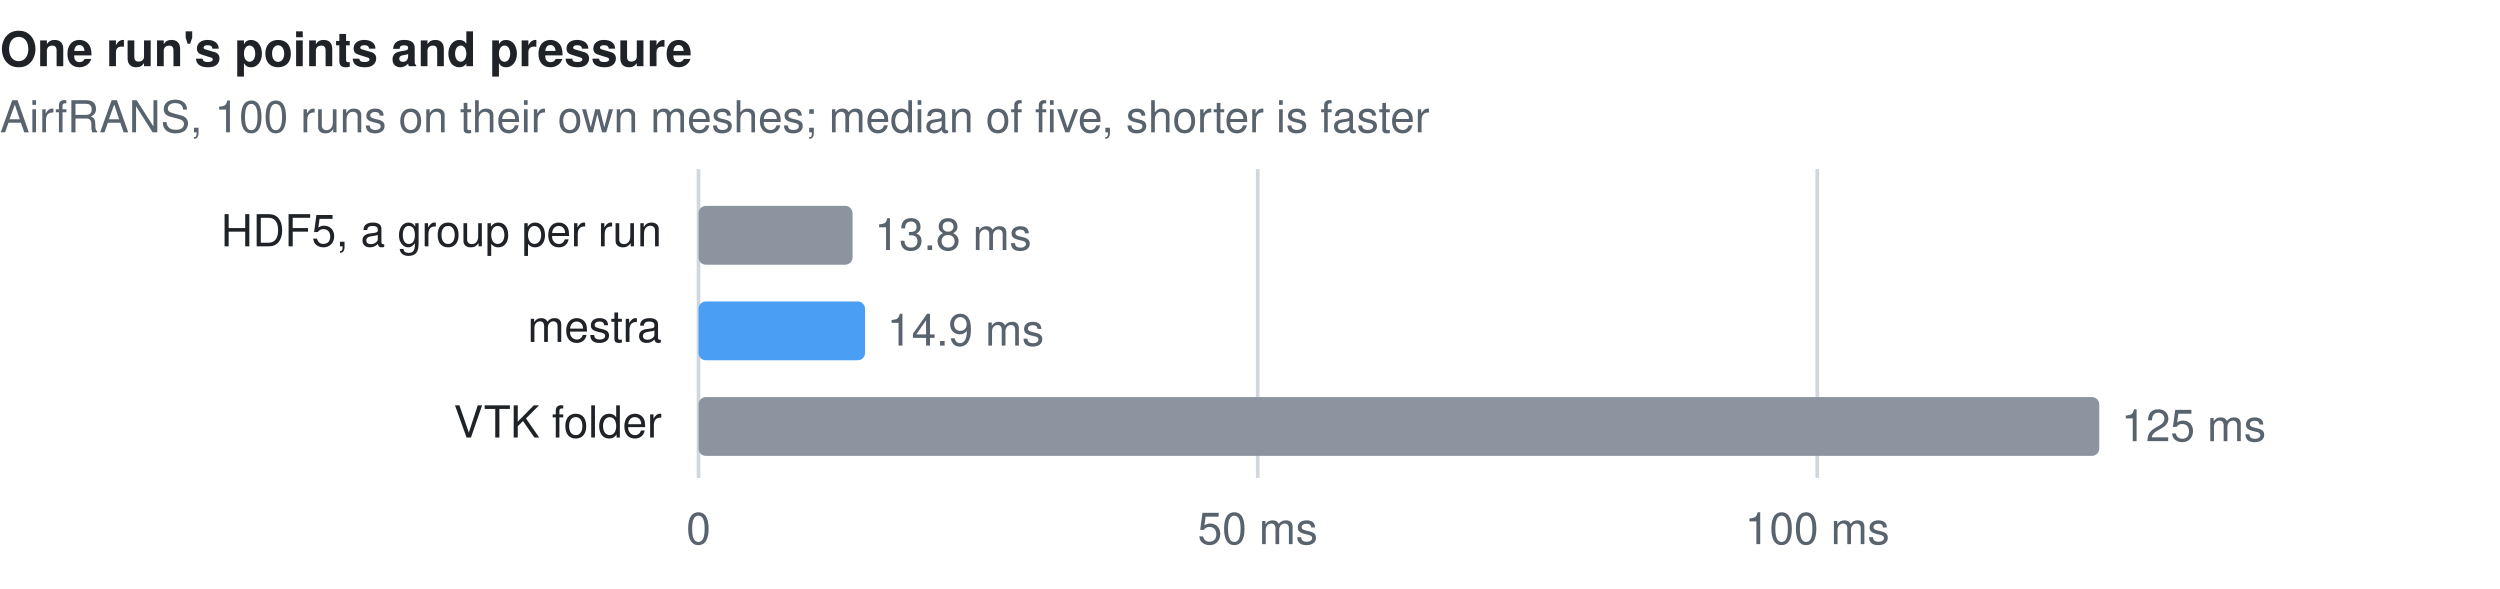
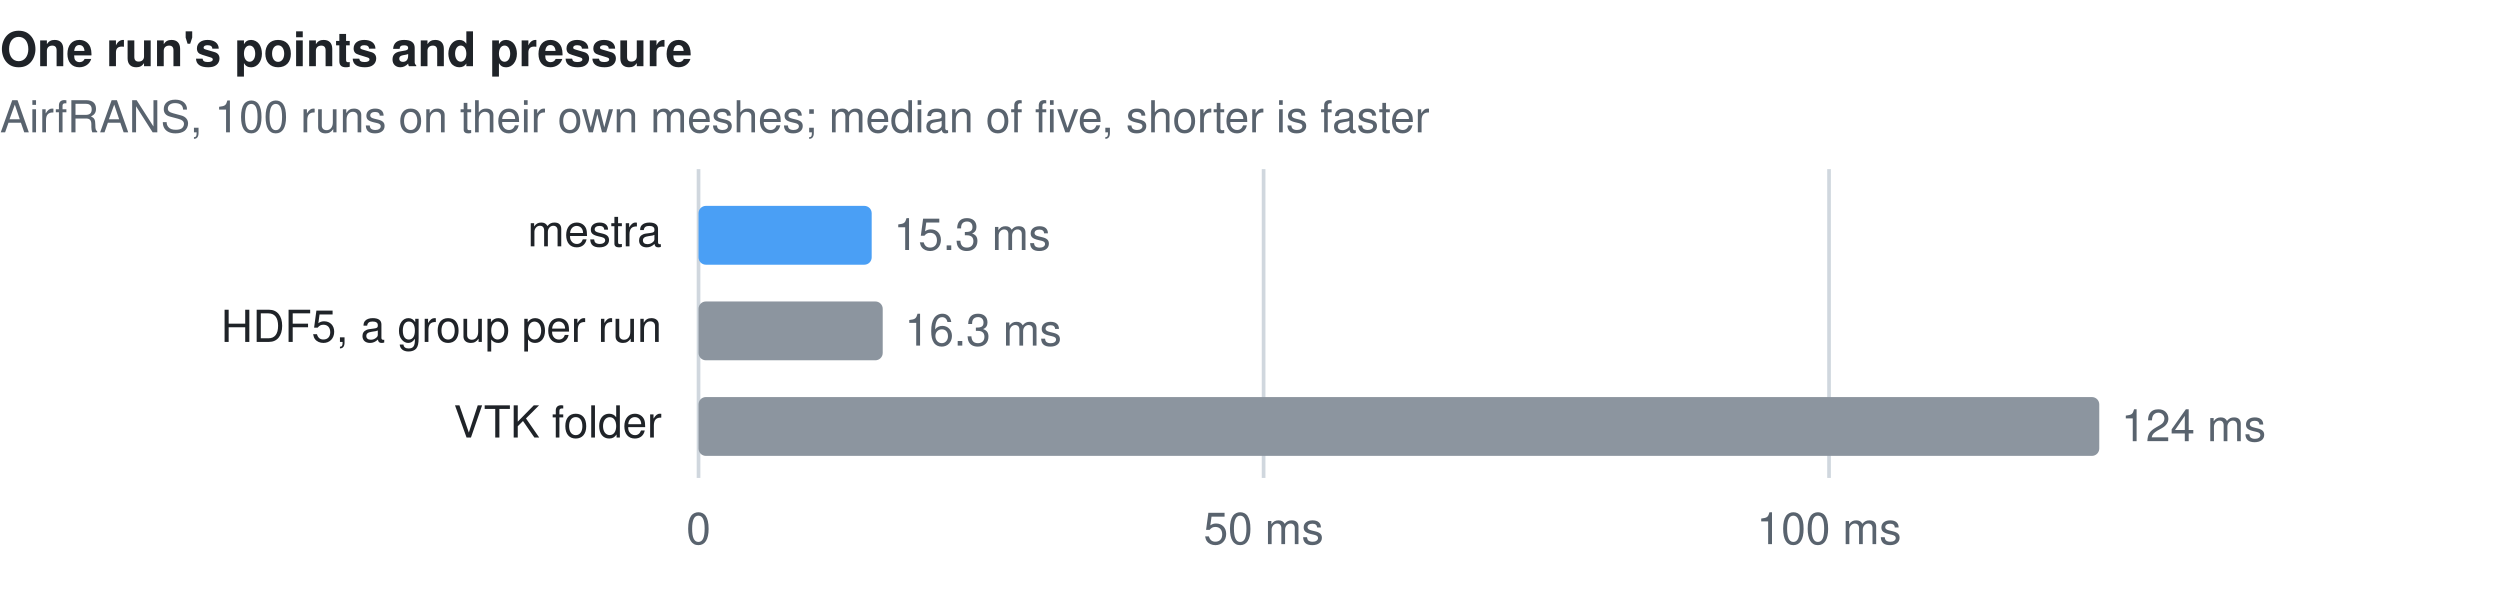
<svg xmlns="http://www.w3.org/2000/svg" viewBox="0 0 680 160" width="680" height="160" role="img" aria-label="One run's points and pressure">
  <style>
    .ink { fill: #1F2328; } .soft { fill: #59636E; } .grid { stroke: #D0D7DE; stroke-width: 1; }
    .bar { fill: #8C959F; } .ours { fill: #4A9FF5; }
    @media (prefers-color-scheme: dark) {
      .ink { fill: #E6EDF3; } .soft { fill: #9198A1; } .grid { stroke: #30363D; } .bar { fill: #6E7681; }
    }
    text { font-family: -apple-system, BlinkMacSystemFont, 'Segoe UI', Helvetica, Arial, sans-serif; font-size: 12px; }
    .h { font-size: 13px; font-weight: 600; }
  </style>
  <text class="ink h" x="0" y="18">One run's points and pressure</text>
  <text class="soft" x="0" y="36">AirfRANS, 100 runs on their own meshes; median of five, shorter is faster</text>
  <line class="grid" x1="190.0" y1="46" x2="190.0" y2="130" />
  <text class="soft" x="190.0" y="148" text-anchor="middle">0</text>
-   <line class="grid" x1="342.1" y1="46" x2="342.1" y2="130" />
-   <text class="soft" x="342.1" y="148" text-anchor="middle">50 ms</text>
-   <line class="grid" x1="494.3" y1="46" x2="494.3" y2="130" />
-   <text class="soft" x="494.3" y="148" text-anchor="middle">100 ms</text>
-   <text class="ink" x="180" y="67" text-anchor="end">HDF5, a group per run</text>
-   <rect class="bar" x="190" y="56" width="41.9" height="16" rx="2" />
-   <text class="soft" x="237.9" y="68">13.8 ms</text>
-   <text class="ink" x="180" y="93" text-anchor="end">mestra</text>
-   <rect class="ours" x="190" y="82" width="45.3" height="16" rx="2" />
-   <text class="soft" x="241.3" y="94">14.9 ms</text>
+   <line class="grid" x1="343.7" y1="46" x2="343.7" y2="130" />
+   <text class="soft" x="343.7" y="148" text-anchor="middle">50 ms</text>
+   <line class="grid" x1="497.5" y1="46" x2="497.5" y2="130" />
+   <text class="soft" x="497.5" y="148" text-anchor="middle">100 ms</text>
+   <text class="ink" x="180" y="67" text-anchor="end">mestra</text>
+   <rect class="ours" x="190" y="56" width="47.1" height="16" rx="2" />
+   <text class="soft" x="243.1" y="68">15.3 ms</text>
+   <text class="ink" x="180" y="93" text-anchor="end">HDF5, a group per run</text>
+   <rect class="bar" x="190" y="82" width="50.1" height="16" rx="2" />
+   <text class="soft" x="246.1" y="94">16.3 ms</text>
  <text class="ink" x="180" y="119" text-anchor="end">VTK folder</text>
  <rect class="bar" x="190" y="108" width="381.0" height="16" rx="2" />
-   <text class="soft" x="577.0" y="120">125 ms</text>
+   <text class="soft" x="577.0" y="120">124 ms</text>
</svg>
